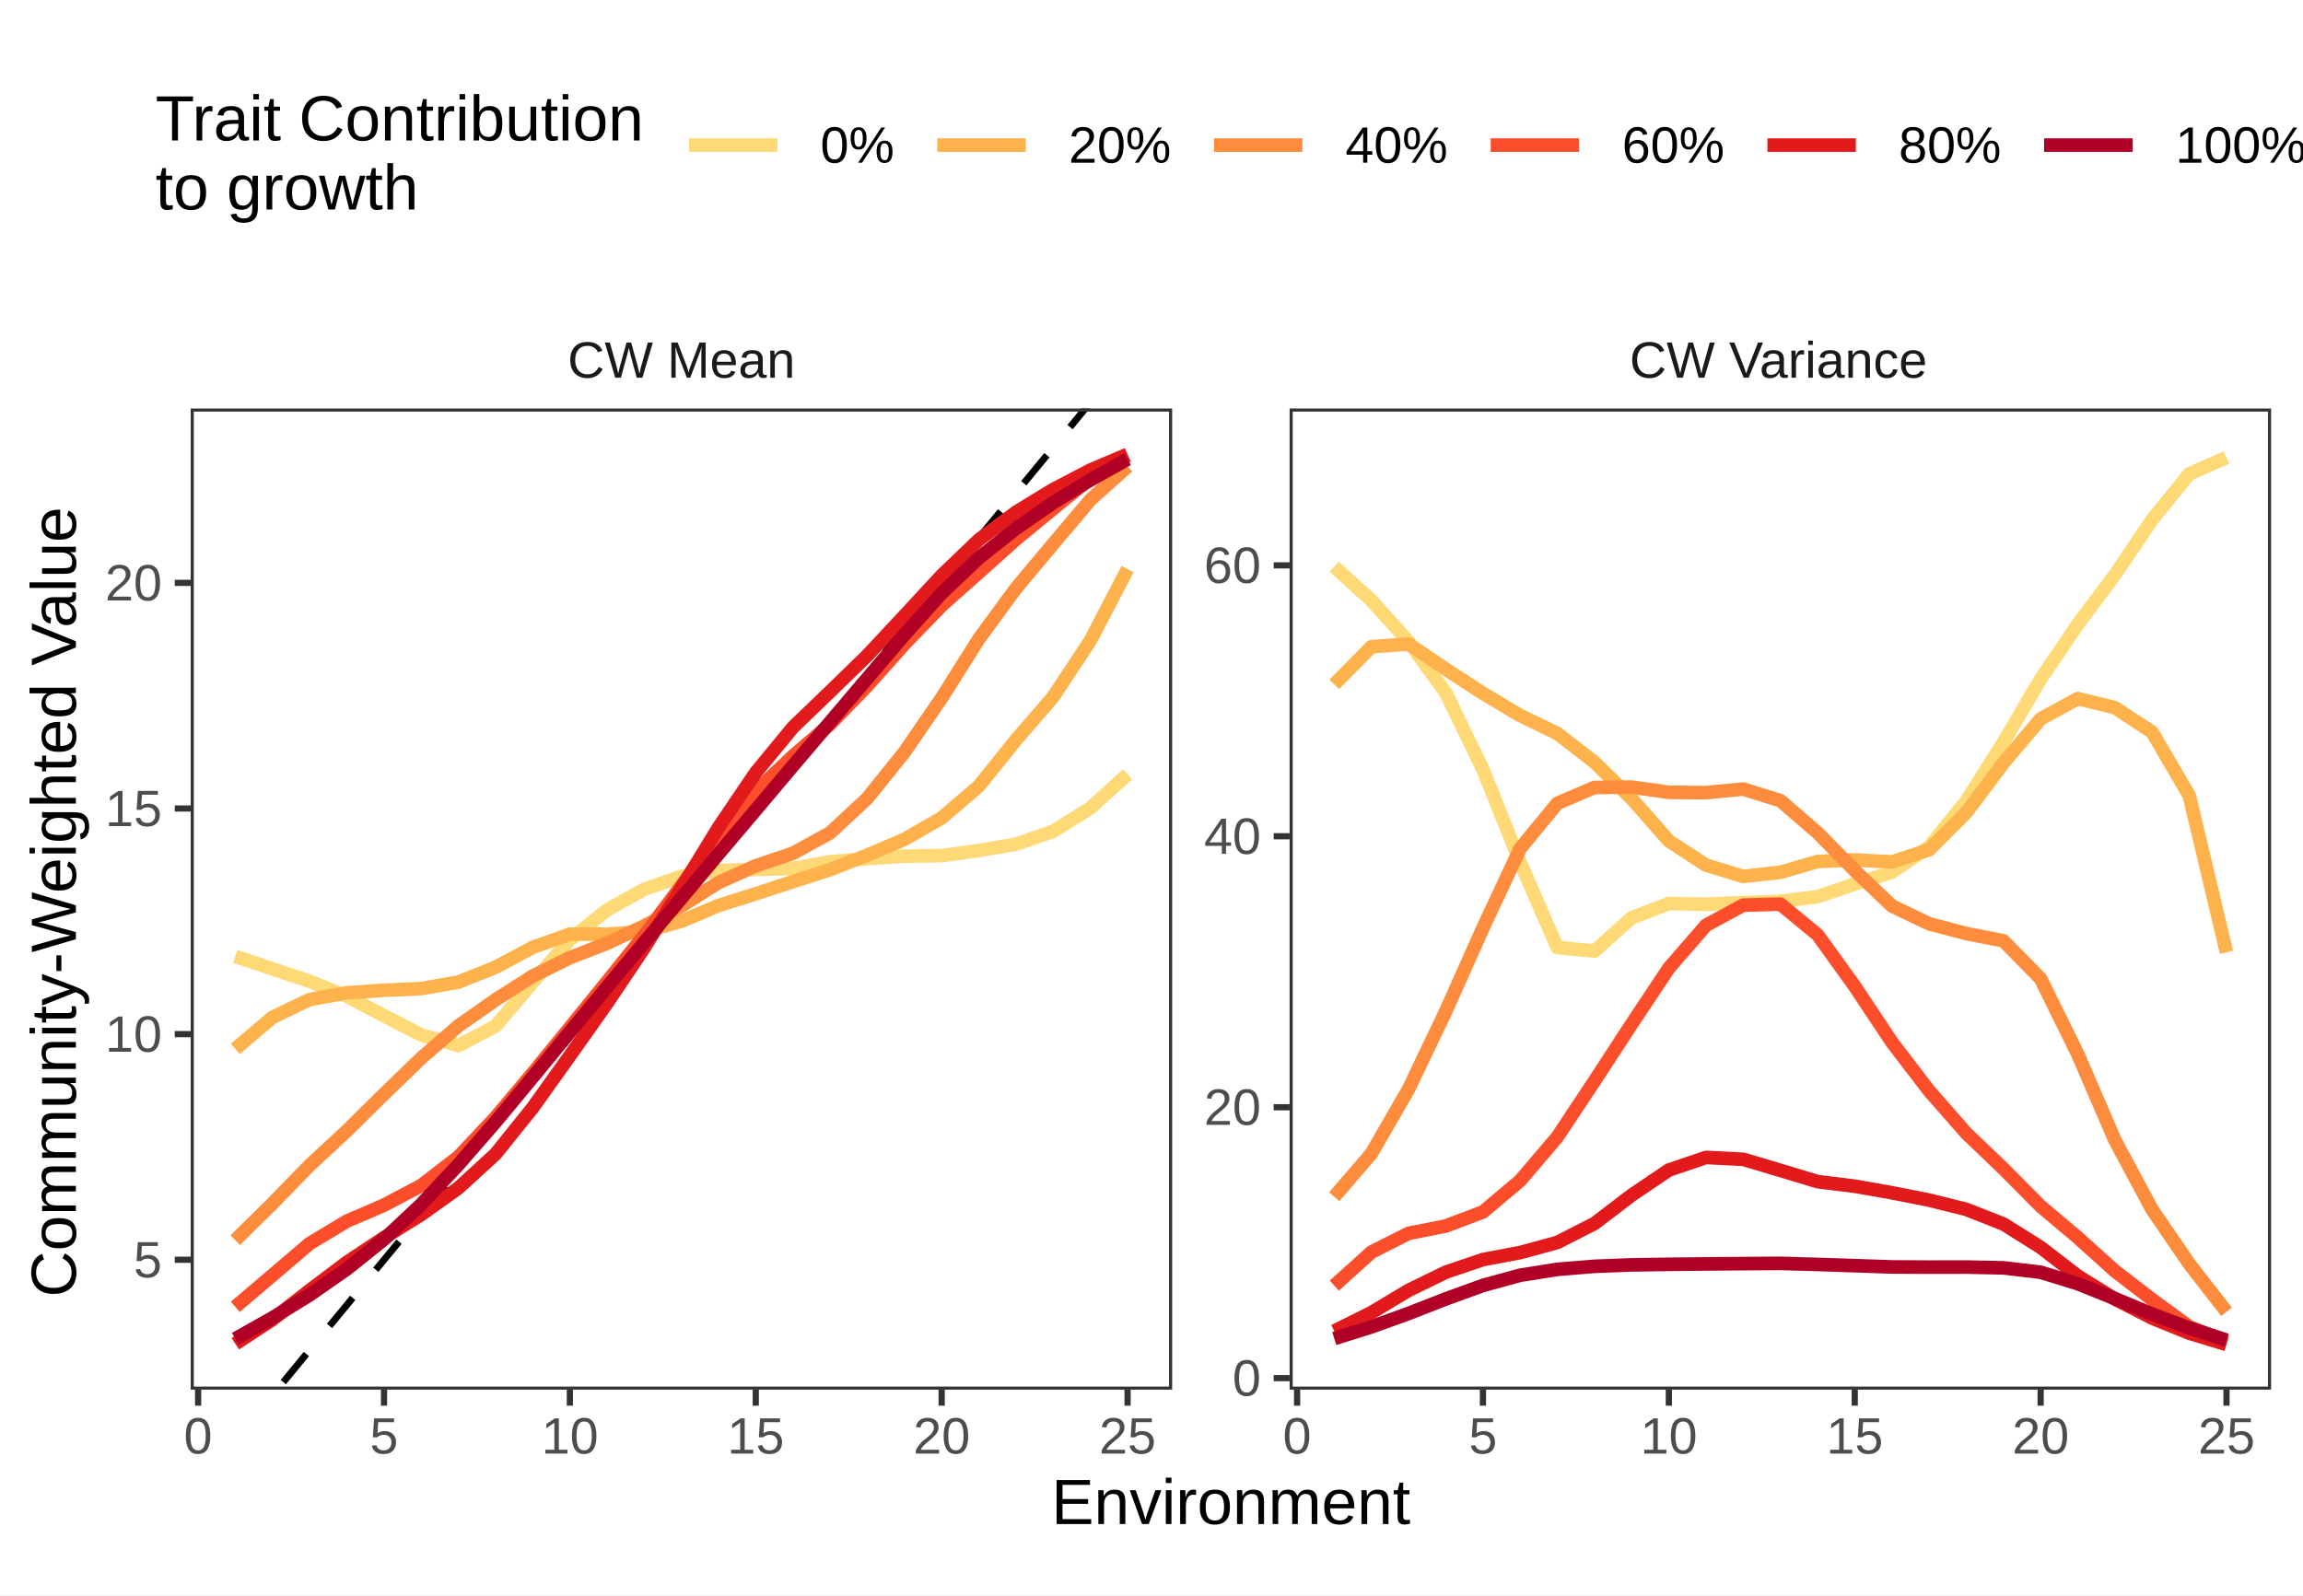
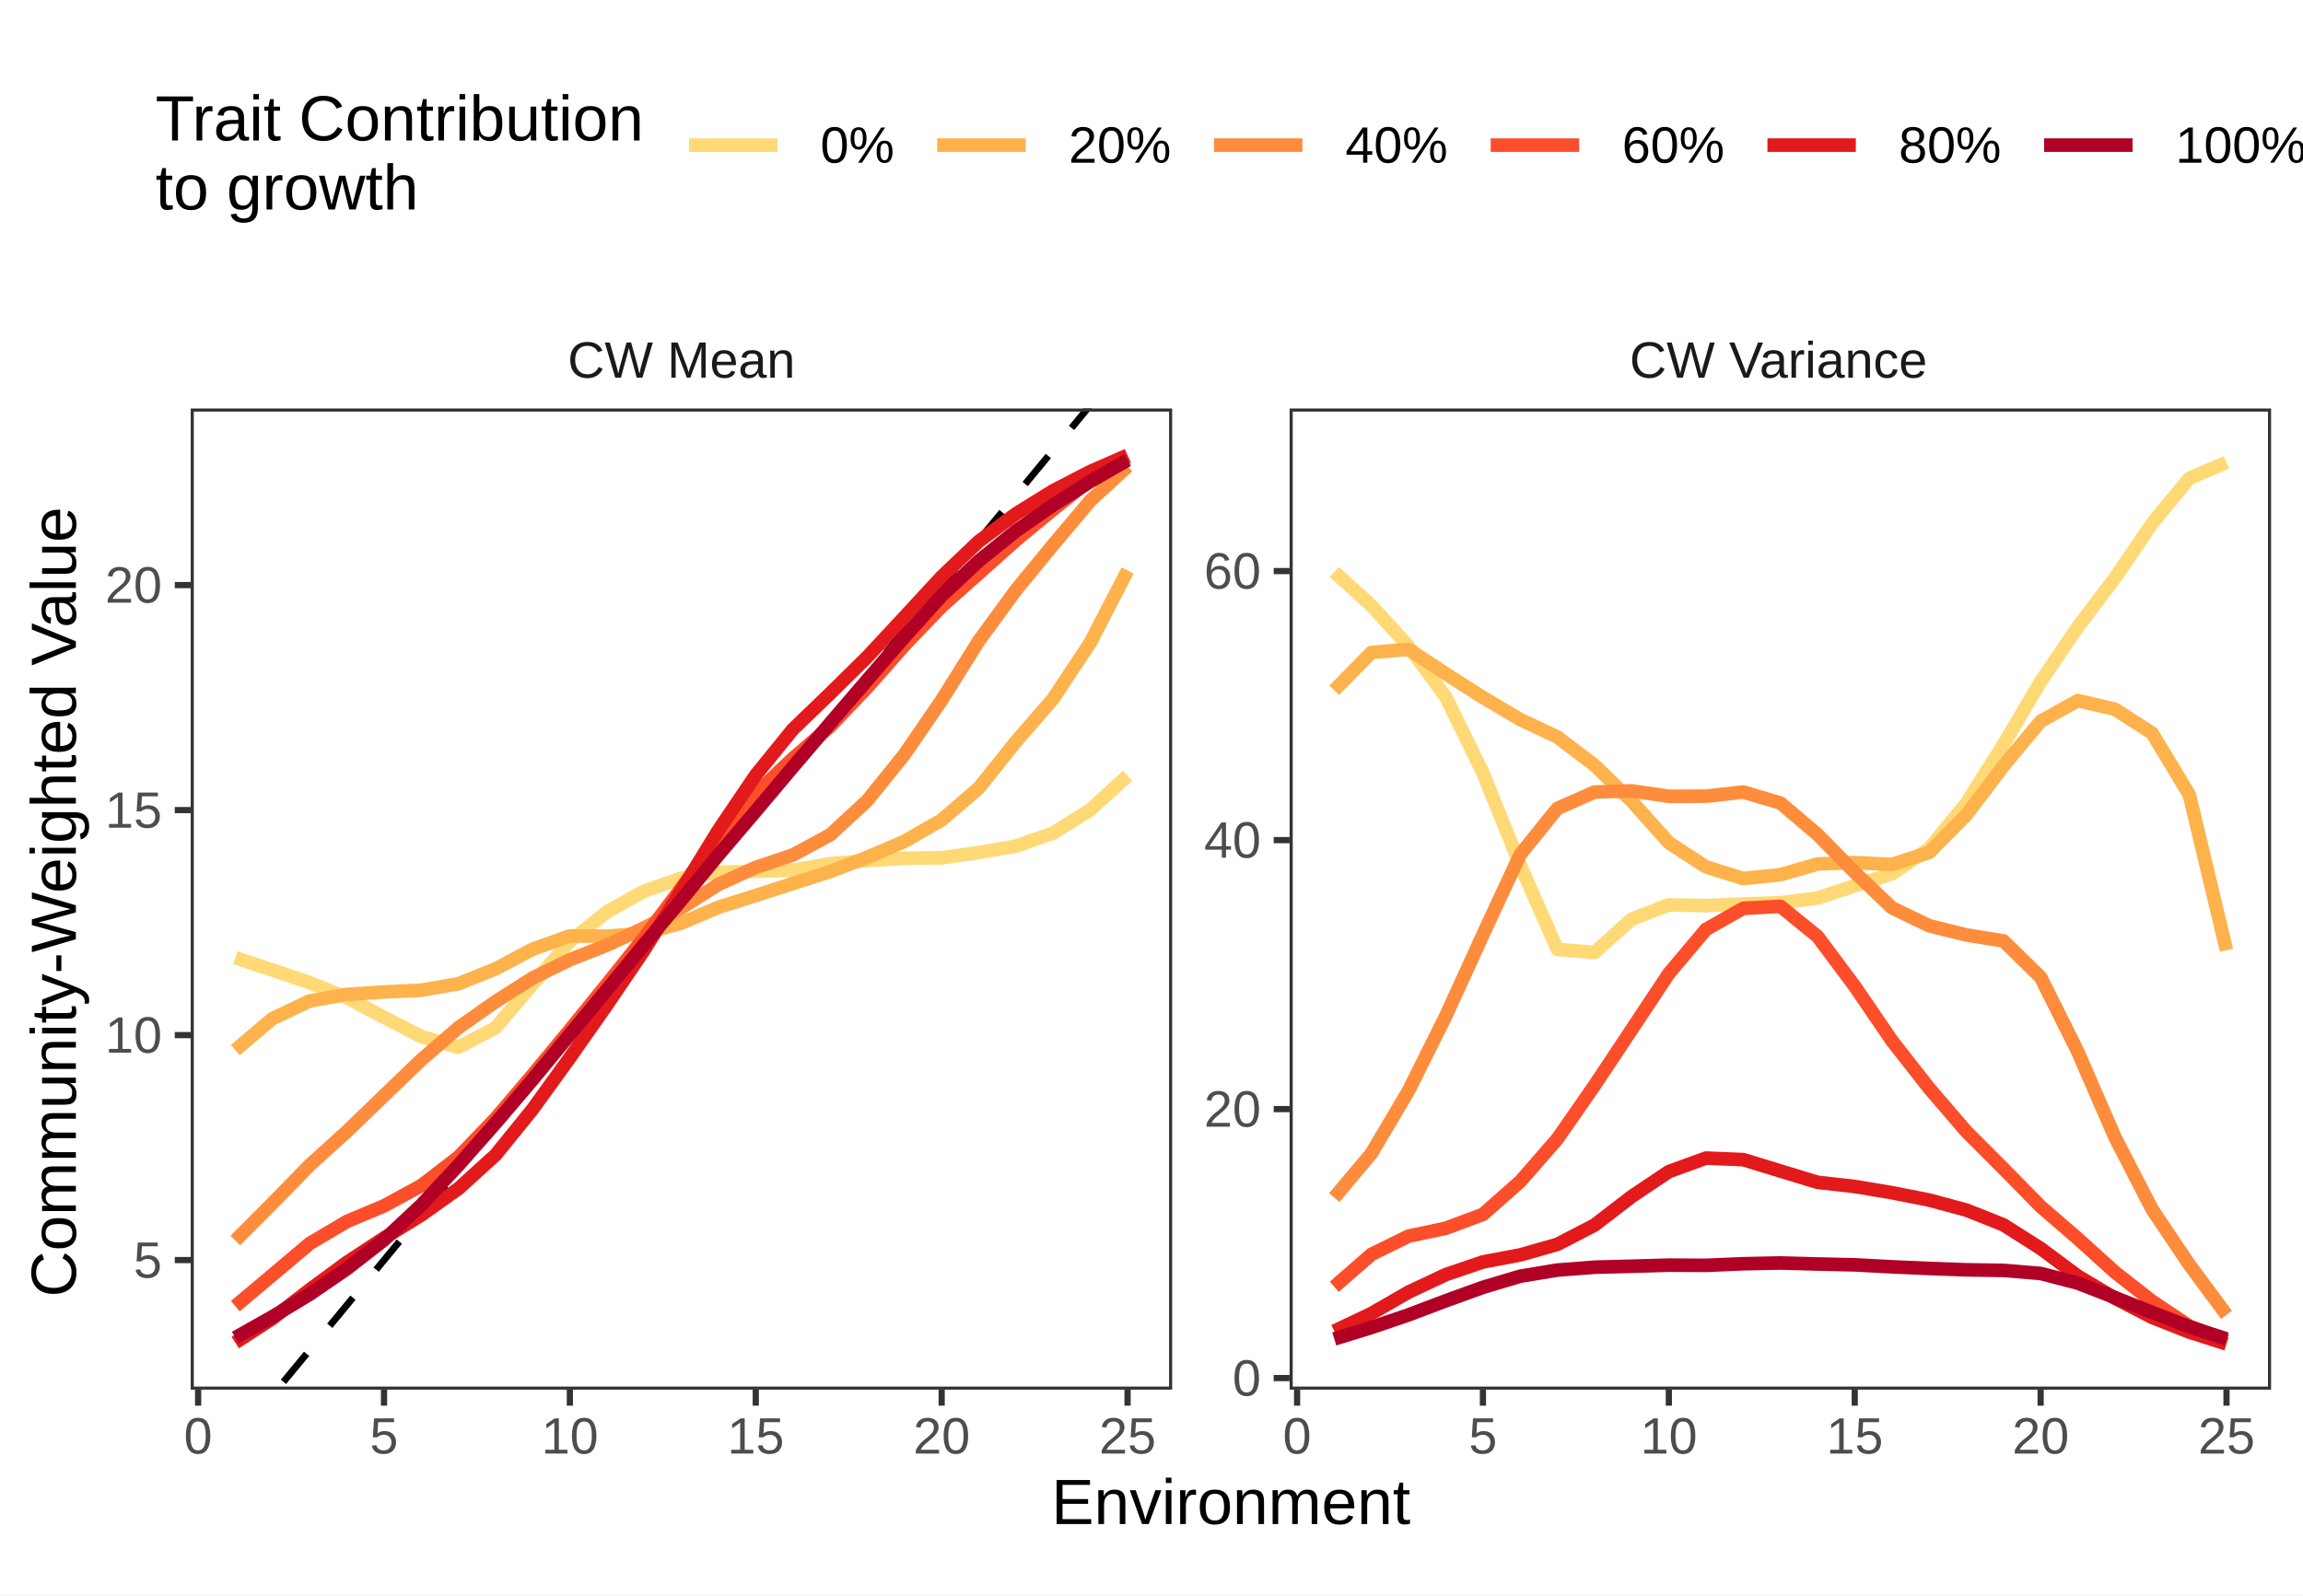
<svg xmlns="http://www.w3.org/2000/svg" viewBox="0 0 360.00 249.45">
  <defs>
    <style type="text/css">
    line, polyline, polygon, path, rect, circle {
      fill: none;
      stroke: #000000;
      stroke-linecap: round;
      stroke-linejoin: round;
      stroke-miterlimit: 10.00;
    }
  </style>
  </defs>
  <rect width="100%" height="100%" style="stroke: none; fill: #FFFFFF;" />
  <defs>
    <clipPath id="cpMC4wMHwzNjAuMDB8MjQ1LjM2fDQuMDk=">
      <rect x="0" y="4.09" width="360.00" height="241.28" />
    </clipPath>
  </defs>
  <rect x="0" y="4.09" width="360.00" height="241.28" style="stroke-width: 0.97; stroke: #FFFFFF; fill: #FFFFFF;" clip-path="url(#cpMC4wMHwzNjAuMDB8MjQ1LjM2fDQuMDk=)" />
  <defs>
    <clipPath id="cpMC4wMHwzNjAuMDB8MjQ5LjQ1fDAuMDA=">
      <rect x="0.00" y="0.00" width="360.00" height="249.45" />
    </clipPath>
  </defs>
  <defs>
    <clipPath id="cpMjkuODF8MTgzLjIzfDIxNy4zMHw2My44Nw==">
      <rect x="29.81" y="63.87" width="153.42" height="153.42" />
    </clipPath>
  </defs>
  <rect x="29.81" y="63.87" width="153.42" height="153.42" style="stroke-width: 0.97; stroke: none; fill: #FFFFFF;" clip-path="url(#cpMjkuODF8MTgzLjIzfDIxNy4zMHw2My44Nw==)" />
-   <line x1="29.81" y1="233.68" x2="183.23" y2="47.40" style="stroke-width: 1.07; stroke-dasharray: 5.69,5.69; stroke-linecap: butt;" clip-path="url(#cpMjkuODF8MTgzLjIzfDIxNy4zMHw2My44Nw==)" />
-   <polyline points="36.78,149.54 42.59,151.49 48.40,153.44 54.22,155.78 60.03,158.83 65.84,161.82 71.65,163.49 77.46,160.44 83.27,153.59 89.08,146.92 94.90,142.28 100.71,139.04 106.52,137.02 112.33,136.12 118.14,135.94 123.95,135.79 129.77,134.74 135.58,134.25 141.39,133.87 147.20,133.79 153.01,132.98 158.82,131.99 164.63,129.98 170.45,126.34 176.26,121.07 " style="stroke-width: 2.13; stroke: #FED976; stroke-linecap: butt;" clip-path="url(#cpMjkuODF8MTgzLjIzfDIxNy4zMHw2My44Nw==)" />
-   <polyline points="36.78,164.01 42.59,159.07 48.40,156.29 54.22,155.23 60.03,154.84 65.84,154.58 71.65,153.56 77.46,151.24 83.27,148.13 89.08,146.06 94.90,146.08 100.71,145.67 106.52,144.04 112.33,141.59 118.14,139.75 123.95,137.85 129.77,135.97 135.58,133.71 141.39,131.23 147.20,127.89 153.01,122.92 158.82,115.68 164.63,108.96 170.45,100.14 176.26,88.98 " style="stroke-width: 2.13; stroke: #FEB24C; stroke-linecap: butt;" clip-path="url(#cpMjkuODF8MTgzLjIzfDIxNy4zMHw2My44Nw==)" />
-   <polyline points="36.78,193.91 42.59,188.18 48.40,182.21 54.22,176.81 60.03,171.07 65.84,165.45 71.65,160.41 77.46,156.33 83.27,152.62 89.08,149.75 94.90,147.48 100.71,144.78 106.52,141.66 112.33,137.99 118.14,135.37 123.95,133.42 129.77,130.22 135.58,124.82 141.39,117.58 147.20,109.13 153.01,99.90 158.82,91.99 164.63,85.04 170.45,78.15 176.26,72.93 " style="stroke-width: 2.13; stroke: #FD8D3C; stroke-linecap: butt;" clip-path="url(#cpMjkuODF8MTgzLjIzfDIxNy4zMHw2My44Nw==)" />
-   <polyline points="36.78,204.34 42.59,199.40 48.40,194.44 54.22,190.94 60.03,188.44 65.84,185.37 71.65,180.89 77.46,174.72 83.27,167.80 89.08,160.68 94.90,153.49 100.71,146.26 106.52,138.50 112.33,130.47 118.14,123.72 123.95,118.22 129.77,113.22 135.58,107.21 141.39,100.69 147.20,94.68 153.01,89.52 158.82,84.32 164.63,79.54 170.45,74.79 176.26,71.25 " style="stroke-width: 2.13; stroke: #FC4E2A; stroke-linecap: butt;" clip-path="url(#cpMjkuODF8MTgzLjIzfDIxNy4zMHw2My44Nw==)" />
-   <polyline points="36.78,210.12 42.59,206.32 48.40,201.77 54.22,197.38 60.03,193.53 65.84,189.91 71.65,185.76 77.46,180.44 83.27,173.21 89.08,165.08 94.90,156.85 100.71,148.19 106.52,138.85 112.33,129.37 118.14,120.79 123.95,113.73 129.77,108.13 135.58,102.48 141.39,96.26 147.20,89.98 153.01,84.40 158.82,80.09 164.63,76.54 170.45,73.50 176.26,71.04 " style="stroke-width: 2.13; stroke: #E31A1C; stroke-linecap: butt;" clip-path="url(#cpMjkuODF8MTgzLjIzfDIxNy4zMHw2My44Nw==)" />
-   <polyline points="36.78,209.34 42.59,206.06 48.40,202.48 54.22,198.42 60.03,193.78 65.84,188.31 71.65,182.11 77.46,175.43 83.27,168.43 89.08,161.36 94.90,154.33 100.71,147.35 106.52,140.44 112.33,133.50 118.14,126.64 123.95,119.74 129.77,112.90 135.58,106.07 141.39,99.23 147.20,92.75 153.01,87.24 158.82,82.63 164.63,78.61 170.45,75.05 176.26,71.78 " style="stroke-width: 2.13; stroke: #B10026; stroke-linecap: butt;" clip-path="url(#cpMjkuODF8MTgzLjIzfDIxNy4zMHw2My44Nw==)" />
+   <line x1="29.81" y1="233.62" x2="183.23" y2="47.86" style="stroke-width: 1.07; stroke-dasharray: 5.69,5.69; stroke-linecap: butt;" clip-path="url(#cpMjkuODF8MTgzLjIzfDIxNy4zMHw2My44Nw==)" />
+   <polyline points="36.78,149.75 42.59,151.69 48.40,153.64 54.22,156.00 60.03,159.07 65.84,162.07 71.65,163.75 77.46,160.71 83.27,153.87 89.08,147.21 94.90,142.57 100.71,139.33 106.52,137.30 112.33,136.40 118.14,136.22 123.95,136.07 129.77,135.04 135.58,134.57 141.39,134.20 147.20,134.12 153.01,133.30 158.82,132.29 164.63,130.26 170.45,126.61 176.26,121.30 " style="stroke-width: 2.13; stroke: #FED976; stroke-linecap: butt;" clip-path="url(#cpMjkuODF8MTgzLjIzfDIxNy4zMHw2My44Nw==)" />
+   <polyline points="36.78,164.19 42.59,159.27 48.40,156.51 54.22,155.48 60.03,155.10 65.84,154.83 71.65,153.82 77.46,151.49 83.27,148.41 89.08,146.34 94.90,146.38 100.71,145.95 106.52,144.34 112.33,141.85 118.14,140.02 123.95,138.14 129.77,136.27 135.58,134.04 141.39,131.55 147.20,128.21 153.01,123.21 158.82,115.94 164.63,109.24 170.45,100.45 176.26,89.20 " style="stroke-width: 2.13; stroke: #FEB24C; stroke-linecap: butt;" clip-path="url(#cpMjkuODF8MTgzLjIzfDIxNy4zMHw2My44Nw==)" />
+   <polyline points="36.78,193.97 42.59,188.14 48.40,182.19 54.22,176.92 60.03,171.31 65.84,165.72 71.65,160.69 77.46,156.61 83.27,152.91 89.08,150.06 94.90,147.77 100.71,145.08 106.52,141.95 112.33,138.27 118.14,135.62 123.95,133.68 129.77,130.53 135.58,125.16 141.39,117.95 147.20,109.47 153.01,100.20 158.82,92.25 164.63,85.17 170.45,78.27 176.26,72.91 " style="stroke-width: 2.13; stroke: #FD8D3C; stroke-linecap: butt;" clip-path="url(#cpMjkuODF8MTgzLjIzfDIxNy4zMHw2My44Nw==)" />
+   <polyline points="36.78,204.23 42.59,199.35 48.40,194.44 54.22,190.99 60.03,188.55 65.84,185.39 71.65,180.93 77.46,174.88 83.27,168.05 89.08,161.03 94.90,153.85 100.71,146.59 106.52,138.85 112.33,130.79 118.14,124.08 123.95,118.58 129.77,113.57 135.58,107.47 141.39,100.87 147.20,94.81 153.01,89.64 158.82,84.45 164.63,79.65 170.45,75.03 176.26,71.44 " style="stroke-width: 2.13; stroke: #FC4E2A; stroke-linecap: butt;" clip-path="url(#cpMjkuODF8MTgzLjIzfDIxNy4zMHw2My44Nw==)" />
+   <polyline points="36.78,209.93 42.59,206.16 48.40,201.67 54.22,197.39 60.03,193.58 65.84,189.99 71.65,185.86 77.46,180.59 83.27,173.42 89.08,165.38 94.90,157.09 100.71,148.52 106.52,139.21 112.33,129.77 118.14,121.18 123.95,114.03 129.77,108.42 135.58,102.70 141.39,96.46 147.20,90.17 153.01,84.64 158.82,80.33 164.63,76.73 170.45,73.72 176.26,71.18 " style="stroke-width: 2.13; stroke: #E31A1C; stroke-linecap: butt;" clip-path="url(#cpMjkuODF8MTgzLjIzfDIxNy4zMHw2My44Nw==)" />
+   <polyline points="36.78,209.16 42.59,205.88 48.40,202.38 54.22,198.39 60.03,193.87 65.84,188.42 71.65,182.20 77.46,175.62 83.27,168.79 89.08,161.75 94.90,154.73 100.71,147.65 106.52,140.71 112.33,133.64 118.14,126.82 123.95,119.92 129.77,113.08 135.58,106.31 141.39,99.58 147.20,93.15 153.01,87.70 158.82,83.01 164.63,78.96 170.45,75.27 176.26,71.93 " style="stroke-width: 2.13; stroke: #B10026; stroke-linecap: butt;" clip-path="url(#cpMjkuODF8MTgzLjIzfDIxNy4zMHw2My44Nw==)" />
  <rect x="29.81" y="63.87" width="153.42" height="153.42" style="stroke-width: 0.97; stroke: #333333;" clip-path="url(#cpMjkuODF8MTgzLjIzfDIxNy4zMHw2My44Nw==)" />
  <defs>
    <clipPath id="cpMC4wMHwzNjAuMDB8MjQ5LjQ1fDAuMDA=">
      <rect x="0.00" y="0.00" width="360.00" height="249.45" />
    </clipPath>
  </defs>
  <defs>
    <clipPath id="cpMjAxLjU5fDM1NS4wMnwyMTcuMzB8NjMuODc=">
      <rect x="201.59" y="63.87" width="153.42" height="153.42" />
    </clipPath>
  </defs>
  <rect x="201.59" y="63.87" width="153.42" height="153.42" style="stroke-width: 0.97; stroke: none; fill: #FFFFFF;" clip-path="url(#cpMjAxLjU5fDM1NS4wMnwyMTcuMzB8NjMuODc=)" />
-   <polyline points="208.57,88.61 214.38,93.89 220.19,100.35 226.00,108.32 231.81,120.32 237.63,134.85 243.44,148.16 249.25,148.71 255.06,143.50 260.87,141.28 266.68,141.39 272.49,141.14 278.31,140.93 284.12,140.20 289.93,138.23 295.74,136.37 301.55,132.40 307.36,125.27 313.18,116.05 318.99,106.18 324.80,97.61 330.61,89.86 336.42,81.25 342.23,74.08 348.04,71.54 " style="stroke-width: 2.13; stroke: #FED976; stroke-linecap: butt;" clip-path="url(#cpMjAxLjU5fDM1NS4wMnwyMTcuMzB8NjMuODc=)" />
-   <polyline points="208.57,107.01 214.38,101.12 220.19,100.71 226.00,104.63 231.81,108.41 237.63,111.88 243.44,114.69 249.25,119.18 255.06,124.89 260.87,131.49 266.68,135.27 272.49,137.04 278.31,136.39 284.12,134.71 289.93,134.46 295.74,134.77 301.55,132.87 307.36,127.05 313.18,119.30 318.99,112.40 324.80,109.23 330.61,110.66 336.42,114.48 342.23,124.43 348.04,148.89 " style="stroke-width: 2.13; stroke: #FEB24C; stroke-linecap: butt;" clip-path="url(#cpMjAxLjU5fDM1NS4wMnwyMTcuMzB8NjMuODc=)" />
-   <polyline points="208.57,187.12 214.38,180.36 220.19,170.28 226.00,158.12 231.81,145.11 237.63,132.67 243.44,125.61 249.25,123.13 255.06,123.07 260.87,123.89 266.68,123.94 272.49,123.38 278.31,125.19 284.12,130.21 289.93,136.12 295.74,141.66 301.55,144.44 307.36,145.97 313.18,147.11 318.99,153.04 324.80,164.84 330.61,178.31 336.42,189.14 342.23,197.63 348.04,205.11 " style="stroke-width: 2.13; stroke: #FD8D3C; stroke-linecap: butt;" clip-path="url(#cpMjAxLjU5fDM1NS4wMnwyMTcuMzB8NjMuODc=)" />
-   <polyline points="208.57,201.02 214.38,195.78 220.19,192.85 226.00,191.70 231.81,189.50 237.63,184.60 243.44,177.78 249.25,169.02 255.06,160.11 260.87,151.38 266.68,144.68 272.49,141.53 278.31,141.37 284.12,146.16 289.93,154.22 295.74,162.96 301.55,170.55 307.36,177.18 313.18,182.75 318.99,188.61 324.80,193.51 330.61,198.74 336.42,203.21 342.23,207.46 348.04,209.79 " style="stroke-width: 2.13; stroke: #FC4E2A; stroke-linecap: butt;" clip-path="url(#cpMjAxLjU5fDM1NS4wMnwyMTcuMzB8NjMuODc=)" />
-   <polyline points="208.57,208.13 214.38,205.24 220.19,201.76 226.00,198.92 231.81,196.95 237.63,195.85 243.44,194.27 249.25,191.31 255.06,186.87 260.87,182.95 266.68,180.98 272.49,181.27 278.31,183.00 284.12,184.76 289.93,185.48 295.74,186.50 301.55,187.65 307.36,189.10 313.18,191.39 318.99,195.04 324.80,199.52 330.61,203.12 336.42,206.10 342.23,208.46 348.04,210.22 " style="stroke-width: 2.13; stroke: #E31A1C; stroke-linecap: butt;" clip-path="url(#cpMjAxLjU5fDM1NS4wMnwyMTcuMzB8NjMuODc=)" />
-   <polyline points="208.57,209.29 214.38,207.47 220.19,205.37 226.00,203.10 231.81,200.99 237.63,199.40 243.44,198.48 249.25,198.00 255.06,197.78 260.87,197.69 266.68,197.63 272.49,197.58 278.31,197.54 284.12,197.71 289.93,197.90 295.74,198.10 301.55,198.13 307.36,198.12 313.18,198.24 318.99,198.93 324.80,200.72 330.61,203.06 336.42,205.47 342.23,207.66 348.04,209.54 " style="stroke-width: 2.13; stroke: #B10026; stroke-linecap: butt;" clip-path="url(#cpMjAxLjU5fDM1NS4wMnwyMTcuMzB8NjMuODc=)" />
+   <polyline points="208.57,89.43 214.38,94.69 220.19,101.08 226.00,108.98 231.81,120.86 237.63,135.27 243.44,148.45 249.25,148.93 255.06,143.72 260.87,141.49 266.68,141.60 272.49,141.35 278.31,141.14 284.12,140.42 289.93,138.48 295.74,136.63 301.55,132.70 307.36,125.61 313.18,116.42 318.99,106.57 324.80,98.03 330.61,90.36 336.42,81.84 342.23,74.78 348.04,72.30 " style="stroke-width: 2.13; stroke: #FED976; stroke-linecap: butt;" clip-path="url(#cpMjAxLjU5fDM1NS4wMnwyMTcuMzB8NjMuODc=)" />
+   <polyline points="208.57,107.93 214.38,102.01 220.19,101.53 226.00,105.35 231.81,109.06 237.63,112.50 243.44,115.24 249.25,119.66 255.06,125.27 260.87,131.77 266.68,135.55 272.49,137.36 278.31,136.77 284.12,135.09 289.93,134.88 295.74,135.16 301.55,133.29 307.36,127.44 313.18,119.75 318.99,112.78 324.80,109.55 330.61,110.90 336.42,114.64 342.23,124.29 348.04,148.58 " style="stroke-width: 2.13; stroke: #FEB24C; stroke-linecap: butt;" clip-path="url(#cpMjAxLjU5fDM1NS4wMnwyMTcuMzB8NjMuODc=)" />
+   <polyline points="208.57,187.26 214.38,180.34 220.19,170.53 226.00,158.87 231.81,146.14 237.63,133.62 243.44,126.41 249.25,123.85 255.06,123.66 260.87,124.51 266.68,124.49 272.49,123.84 278.31,125.56 284.12,130.49 289.93,136.40 295.74,141.94 301.55,144.75 307.36,146.19 313.18,147.12 318.99,152.81 324.80,164.46 330.61,177.83 336.42,189.10 342.23,197.74 348.04,205.59 " style="stroke-width: 2.13; stroke: #FD8D3C; stroke-linecap: butt;" clip-path="url(#cpMjAxLjU5fDM1NS4wMnwyMTcuMzB8NjMuODc=)" />
+   <polyline points="208.57,201.20 214.38,196.13 220.19,193.28 226.00,192.05 231.81,189.88 237.63,184.74 243.44,178.08 249.25,169.72 255.06,160.98 260.87,152.22 266.68,145.32 272.49,142.03 278.31,141.71 284.12,146.43 289.93,154.22 295.74,162.73 301.55,170.15 307.36,176.91 313.18,182.74 318.99,188.65 324.80,193.67 330.61,198.93 336.42,203.47 342.23,207.35 348.04,209.70 " style="stroke-width: 2.13; stroke: #FC4E2A; stroke-linecap: butt;" clip-path="url(#cpMjAxLjU5fDM1NS4wMnwyMTcuMzB8NjMuODc=)" />
+   <polyline points="208.57,208.14 214.38,205.38 220.19,202.03 226.00,199.30 231.81,197.32 237.63,196.22 243.44,194.57 249.25,191.56 255.06,187.09 260.87,183.19 266.68,181.08 272.49,181.32 278.31,183.10 284.12,184.87 289.93,185.52 295.74,186.49 301.55,187.64 307.36,189.20 313.18,191.52 318.99,195.21 324.80,199.53 330.61,202.99 336.42,205.99 342.23,208.29 348.04,210.14 " style="stroke-width: 2.13; stroke: #E31A1C; stroke-linecap: butt;" clip-path="url(#cpMjAxLjU5fDM1NS4wMnwyMTcuMzB8NjMuODc=)" />
+   <polyline points="208.57,209.36 214.38,207.57 220.19,205.59 226.00,203.39 231.81,201.29 237.63,199.55 243.44,198.59 249.25,198.14 255.06,197.99 260.87,197.82 266.68,197.85 272.49,197.60 278.31,197.48 284.12,197.64 289.93,197.77 295.74,198.08 301.55,198.34 307.36,198.55 313.18,198.64 318.99,199.12 324.80,200.63 330.61,202.89 336.42,205.21 342.23,207.45 348.04,209.36 " style="stroke-width: 2.13; stroke: #B10026; stroke-linecap: butt;" clip-path="url(#cpMjAxLjU5fDM1NS4wMnwyMTcuMzB8NjMuODc=)" />
  <rect x="201.59" y="63.87" width="153.42" height="153.42" style="stroke-width: 0.97; stroke: #333333;" clip-path="url(#cpMjAxLjU5fDM1NS4wMnwyMTcuMzB8NjMuODc=)" />
  <defs>
    <clipPath id="cpMC4wMHwzNjAuMDB8MjQ5LjQ1fDAuMDA=">
      <rect x="0.00" y="0.00" width="360.00" height="249.45" />
    </clipPath>
  </defs>
  <defs>
    <clipPath id="cpMjkuODF8MTgzLjIzfDYzLjg3fDQ4Ljc1">
      <rect x="29.81" y="48.75" width="153.42" height="15.13" />
    </clipPath>
  </defs>
  <g clip-path="url(#cpMjkuODF8MTgzLjIzfDYzLjg3fDQ4Ljc1)">
    <text x="88.74" y="59.06" style="font-size: 8.00px; fill: #1A1A1A; font-family: Liberation Sans;" textLength="35.56px" lengthAdjust="spacingAndGlyphs">CW Mean</text>
  </g>
  <defs>
    <clipPath id="cpMC4wMHwzNjAuMDB8MjQ5LjQ1fDAuMDA=">
      <rect x="0.00" y="0.00" width="360.00" height="249.45" />
    </clipPath>
  </defs>
  <defs>
    <clipPath id="cpMjAxLjU5fDM1NS4wMnw2My44N3w0OC43NQ==">
      <rect x="201.59" y="48.75" width="153.42" height="15.13" />
    </clipPath>
  </defs>
  <g clip-path="url(#cpMjAxLjU5fDM1NS4wMnw2My44N3w0OC43NQ==)">
    <text x="254.74" y="59.06" style="font-size: 8.00px; fill: #1A1A1A; font-family: Liberation Sans;" textLength="47.12px" lengthAdjust="spacingAndGlyphs">CW Variance</text>
  </g>
  <defs>
    <clipPath id="cpMC4wMHwzNjAuMDB8MjQ5LjQ1fDAuMDA=">
      <rect x="0.00" y="0.00" width="360.00" height="249.45" />
    </clipPath>
  </defs>
  <polyline points="30.97,219.79 30.97,217.30 " style="stroke-width: 0.97; stroke: #333333; stroke-linecap: butt;" clip-path="url(#cpMC4wMHwzNjAuMDB8MjQ5LjQ1fDAuMDA=)" />
  <polyline points="60.03,219.79 60.03,217.30 " style="stroke-width: 0.97; stroke: #333333; stroke-linecap: butt;" clip-path="url(#cpMC4wMHwzNjAuMDB8MjQ5LjQ1fDAuMDA=)" />
  <polyline points="89.08,219.79 89.08,217.30 " style="stroke-width: 0.97; stroke: #333333; stroke-linecap: butt;" clip-path="url(#cpMC4wMHwzNjAuMDB8MjQ5LjQ1fDAuMDA=)" />
  <polyline points="118.14,219.79 118.14,217.30 " style="stroke-width: 0.97; stroke: #333333; stroke-linecap: butt;" clip-path="url(#cpMC4wMHwzNjAuMDB8MjQ5LjQ1fDAuMDA=)" />
  <polyline points="147.20,219.79 147.20,217.30 " style="stroke-width: 0.97; stroke: #333333; stroke-linecap: butt;" clip-path="url(#cpMC4wMHwzNjAuMDB8MjQ5LjQ1fDAuMDA=)" />
  <polyline points="176.26,219.79 176.26,217.30 " style="stroke-width: 0.97; stroke: #333333; stroke-linecap: butt;" clip-path="url(#cpMC4wMHwzNjAuMDB8MjQ5LjQ1fDAuMDA=)" />
  <g clip-path="url(#cpMC4wMHwzNjAuMDB8MjQ5LjQ1fDAuMDA=)">
    <text x="28.74" y="227.28" style="font-size: 8.00px; fill: #4D4D4D; font-family: Liberation Sans;" textLength="4.45px" lengthAdjust="spacingAndGlyphs">0</text>
  </g>
  <g clip-path="url(#cpMC4wMHwzNjAuMDB8MjQ5LjQ1fDAuMDA=)">
    <text x="57.80" y="227.28" style="font-size: 8.00px; fill: #4D4D4D; font-family: Liberation Sans;" textLength="4.45px" lengthAdjust="spacingAndGlyphs">5</text>
  </g>
  <g clip-path="url(#cpMC4wMHwzNjAuMDB8MjQ5LjQ1fDAuMDA=)">
    <text x="84.64" y="227.28" style="font-size: 8.00px; fill: #4D4D4D; font-family: Liberation Sans;" textLength="8.90px" lengthAdjust="spacingAndGlyphs">10</text>
  </g>
  <g clip-path="url(#cpMC4wMHwzNjAuMDB8MjQ5LjQ1fDAuMDA=)">
    <text x="113.69" y="227.28" style="font-size: 8.00px; fill: #4D4D4D; font-family: Liberation Sans;" textLength="8.90px" lengthAdjust="spacingAndGlyphs">15</text>
  </g>
  <g clip-path="url(#cpMC4wMHwzNjAuMDB8MjQ5LjQ1fDAuMDA=)">
    <text x="142.75" y="227.28" style="font-size: 8.00px; fill: #4D4D4D; font-family: Liberation Sans;" textLength="8.90px" lengthAdjust="spacingAndGlyphs">20</text>
  </g>
  <g clip-path="url(#cpMC4wMHwzNjAuMDB8MjQ5LjQ1fDAuMDA=)">
    <text x="171.81" y="227.28" style="font-size: 8.00px; fill: #4D4D4D; font-family: Liberation Sans;" textLength="8.90px" lengthAdjust="spacingAndGlyphs">25</text>
  </g>
  <polyline points="202.76,219.79 202.76,217.30 " style="stroke-width: 0.97; stroke: #333333; stroke-linecap: butt;" clip-path="url(#cpMC4wMHwzNjAuMDB8MjQ5LjQ1fDAuMDA=)" />
  <polyline points="231.81,219.79 231.81,217.30 " style="stroke-width: 0.97; stroke: #333333; stroke-linecap: butt;" clip-path="url(#cpMC4wMHwzNjAuMDB8MjQ5LjQ1fDAuMDA=)" />
  <polyline points="260.87,219.79 260.87,217.30 " style="stroke-width: 0.97; stroke: #333333; stroke-linecap: butt;" clip-path="url(#cpMC4wMHwzNjAuMDB8MjQ5LjQ1fDAuMDA=)" />
  <polyline points="289.93,219.79 289.93,217.30 " style="stroke-width: 0.97; stroke: #333333; stroke-linecap: butt;" clip-path="url(#cpMC4wMHwzNjAuMDB8MjQ5LjQ1fDAuMDA=)" />
  <polyline points="318.99,219.79 318.99,217.30 " style="stroke-width: 0.97; stroke: #333333; stroke-linecap: butt;" clip-path="url(#cpMC4wMHwzNjAuMDB8MjQ5LjQ1fDAuMDA=)" />
  <polyline points="348.04,219.79 348.04,217.30 " style="stroke-width: 0.97; stroke: #333333; stroke-linecap: butt;" clip-path="url(#cpMC4wMHwzNjAuMDB8MjQ5LjQ1fDAuMDA=)" />
  <g clip-path="url(#cpMC4wMHwzNjAuMDB8MjQ5LjQ1fDAuMDA=)">
    <text x="200.53" y="227.28" style="font-size: 8.00px; fill: #4D4D4D; font-family: Liberation Sans;" textLength="4.45px" lengthAdjust="spacingAndGlyphs">0</text>
  </g>
  <g clip-path="url(#cpMC4wMHwzNjAuMDB8MjQ5LjQ1fDAuMDA=)">
    <text x="229.59" y="227.28" style="font-size: 8.00px; fill: #4D4D4D; font-family: Liberation Sans;" textLength="4.45px" lengthAdjust="spacingAndGlyphs">5</text>
  </g>
  <g clip-path="url(#cpMC4wMHwzNjAuMDB8MjQ5LjQ1fDAuMDA=)">
    <text x="256.42" y="227.28" style="font-size: 8.00px; fill: #4D4D4D; font-family: Liberation Sans;" textLength="8.90px" lengthAdjust="spacingAndGlyphs">10</text>
  </g>
  <g clip-path="url(#cpMC4wMHwzNjAuMDB8MjQ5LjQ1fDAuMDA=)">
    <text x="285.48" y="227.28" style="font-size: 8.00px; fill: #4D4D4D; font-family: Liberation Sans;" textLength="8.90px" lengthAdjust="spacingAndGlyphs">15</text>
  </g>
  <g clip-path="url(#cpMC4wMHwzNjAuMDB8MjQ5LjQ1fDAuMDA=)">
    <text x="314.54" y="227.28" style="font-size: 8.00px; fill: #4D4D4D; font-family: Liberation Sans;" textLength="8.90px" lengthAdjust="spacingAndGlyphs">20</text>
  </g>
  <g clip-path="url(#cpMC4wMHwzNjAuMDB8MjQ5LjQ1fDAuMDA=)">
    <text x="343.60" y="227.28" style="font-size: 8.00px; fill: #4D4D4D; font-family: Liberation Sans;" textLength="8.90px" lengthAdjust="spacingAndGlyphs">25</text>
  </g>
  <g clip-path="url(#cpMC4wMHwzNjAuMDB8MjQ5LjQ1fDAuMDA=)">
-     <text x="192.66" y="218.24" style="font-size: 8.00px; fill: #4D4D4D; font-family: Liberation Sans;" textLength="4.45px" lengthAdjust="spacingAndGlyphs">0</text>
-   </g>
-   <g clip-path="url(#cpMC4wMHwzNjAuMDB8MjQ5LjQ1fDAuMDA=)">
-     <text x="188.21" y="175.88" style="font-size: 8.00px; fill: #4D4D4D; font-family: Liberation Sans;" textLength="8.90px" lengthAdjust="spacingAndGlyphs">20</text>
-   </g>
-   <g clip-path="url(#cpMC4wMHwzNjAuMDB8MjQ5LjQ1fDAuMDA=)">
-     <text x="188.21" y="133.51" style="font-size: 8.00px; fill: #4D4D4D; font-family: Liberation Sans;" textLength="8.90px" lengthAdjust="spacingAndGlyphs">40</text>
-   </g>
-   <g clip-path="url(#cpMC4wMHwzNjAuMDB8MjQ5LjQ1fDAuMDA=)">
-     <text x="188.21" y="91.15" style="font-size: 8.00px; fill: #4D4D4D; font-family: Liberation Sans;" textLength="8.90px" lengthAdjust="spacingAndGlyphs">60</text>
-   </g>
-   <polyline points="199.10,215.49 201.59,215.49 " style="stroke-width: 0.97; stroke: #333333; stroke-linecap: butt;" clip-path="url(#cpMC4wMHwzNjAuMDB8MjQ5LjQ1fDAuMDA=)" />
-   <polyline points="199.10,173.13 201.59,173.13 " style="stroke-width: 0.97; stroke: #333333; stroke-linecap: butt;" clip-path="url(#cpMC4wMHwzNjAuMDB8MjQ5LjQ1fDAuMDA=)" />
-   <polyline points="199.10,130.76 201.59,130.76 " style="stroke-width: 0.97; stroke: #333333; stroke-linecap: butt;" clip-path="url(#cpMC4wMHwzNjAuMDB8MjQ5LjQ1fDAuMDA=)" />
-   <polyline points="199.10,88.40 201.59,88.40 " style="stroke-width: 0.97; stroke: #333333; stroke-linecap: butt;" clip-path="url(#cpMC4wMHwzNjAuMDB8MjQ5LjQ1fDAuMDA=)" />
-   <g clip-path="url(#cpMC4wMHwzNjAuMDB8MjQ5LjQ1fDAuMDA=)">
-     <text x="20.87" y="199.73" style="font-size: 8.00px; fill: #4D4D4D; font-family: Liberation Sans;" textLength="4.45px" lengthAdjust="spacingAndGlyphs">5</text>
-   </g>
-   <g clip-path="url(#cpMC4wMHwzNjAuMDB8MjQ5LjQ1fDAuMDA=)">
-     <text x="16.43" y="164.45" style="font-size: 8.00px; fill: #4D4D4D; font-family: Liberation Sans;" textLength="8.90px" lengthAdjust="spacingAndGlyphs">10</text>
-   </g>
-   <g clip-path="url(#cpMC4wMHwzNjAuMDB8MjQ5LjQ1fDAuMDA=)">
-     <text x="16.43" y="129.17" style="font-size: 8.00px; fill: #4D4D4D; font-family: Liberation Sans;" textLength="8.90px" lengthAdjust="spacingAndGlyphs">15</text>
-   </g>
-   <g clip-path="url(#cpMC4wMHwzNjAuMDB8MjQ5LjQ1fDAuMDA=)">
-     <text x="16.43" y="93.89" style="font-size: 8.00px; fill: #4D4D4D; font-family: Liberation Sans;" textLength="8.90px" lengthAdjust="spacingAndGlyphs">20</text>
-   </g>
-   <polyline points="27.32,196.98 29.81,196.98 " style="stroke-width: 0.97; stroke: #333333; stroke-linecap: butt;" clip-path="url(#cpMC4wMHwzNjAuMDB8MjQ5LjQ1fDAuMDA=)" />
-   <polyline points="27.32,161.70 29.81,161.70 " style="stroke-width: 0.97; stroke: #333333; stroke-linecap: butt;" clip-path="url(#cpMC4wMHwzNjAuMDB8MjQ5LjQ1fDAuMDA=)" />
-   <polyline points="27.32,126.42 29.81,126.42 " style="stroke-width: 0.97; stroke: #333333; stroke-linecap: butt;" clip-path="url(#cpMC4wMHwzNjAuMDB8MjQ5LjQ1fDAuMDA=)" />
-   <polyline points="27.32,91.14 29.81,91.14 " style="stroke-width: 0.97; stroke: #333333; stroke-linecap: butt;" clip-path="url(#cpMC4wMHwzNjAuMDB8MjQ5LjQ1fDAuMDA=)" />
+     <text x="192.66" y="218.23" style="font-size: 8.00px; fill: #4D4D4D; font-family: Liberation Sans;" textLength="4.45px" lengthAdjust="spacingAndGlyphs">0</text>
+   </g>
+   <g clip-path="url(#cpMC4wMHwzNjAuMDB8MjQ5LjQ1fDAuMDA=)">
+     <text x="188.21" y="176.17" style="font-size: 8.00px; fill: #4D4D4D; font-family: Liberation Sans;" textLength="8.90px" lengthAdjust="spacingAndGlyphs">20</text>
+   </g>
+   <g clip-path="url(#cpMC4wMHwzNjAuMDB8MjQ5LjQ1fDAuMDA=)">
+     <text x="188.21" y="134.11" style="font-size: 8.00px; fill: #4D4D4D; font-family: Liberation Sans;" textLength="8.90px" lengthAdjust="spacingAndGlyphs">40</text>
+   </g>
+   <g clip-path="url(#cpMC4wMHwzNjAuMDB8MjQ5LjQ1fDAuMDA=)">
+     <text x="188.21" y="92.04" style="font-size: 8.00px; fill: #4D4D4D; font-family: Liberation Sans;" textLength="8.90px" lengthAdjust="spacingAndGlyphs">60</text>
+   </g>
+   <polyline points="199.10,215.48 201.59,215.48 " style="stroke-width: 0.97; stroke: #333333; stroke-linecap: butt;" clip-path="url(#cpMC4wMHwzNjAuMDB8MjQ5LjQ1fDAuMDA=)" />
+   <polyline points="199.10,173.42 201.59,173.42 " style="stroke-width: 0.97; stroke: #333333; stroke-linecap: butt;" clip-path="url(#cpMC4wMHwzNjAuMDB8MjQ5LjQ1fDAuMDA=)" />
+   <polyline points="199.10,131.36 201.59,131.36 " style="stroke-width: 0.97; stroke: #333333; stroke-linecap: butt;" clip-path="url(#cpMC4wMHwzNjAuMDB8MjQ5LjQ1fDAuMDA=)" />
+   <polyline points="199.10,89.29 201.59,89.29 " style="stroke-width: 0.97; stroke: #333333; stroke-linecap: butt;" clip-path="url(#cpMC4wMHwzNjAuMDB8MjQ5LjQ1fDAuMDA=)" />
+   <g clip-path="url(#cpMC4wMHwzNjAuMDB8MjQ5LjQ1fDAuMDA=)">
+     <text x="20.87" y="199.78" style="font-size: 8.00px; fill: #4D4D4D; font-family: Liberation Sans;" textLength="4.45px" lengthAdjust="spacingAndGlyphs">5</text>
+   </g>
+   <g clip-path="url(#cpMC4wMHwzNjAuMDB8MjQ5LjQ1fDAuMDA=)">
+     <text x="16.43" y="164.60" style="font-size: 8.00px; fill: #4D4D4D; font-family: Liberation Sans;" textLength="8.90px" lengthAdjust="spacingAndGlyphs">10</text>
+   </g>
+   <g clip-path="url(#cpMC4wMHwzNjAuMDB8MjQ5LjQ1fDAuMDA=)">
+     <text x="16.43" y="129.42" style="font-size: 8.00px; fill: #4D4D4D; font-family: Liberation Sans;" textLength="8.90px" lengthAdjust="spacingAndGlyphs">15</text>
+   </g>
+   <g clip-path="url(#cpMC4wMHwzNjAuMDB8MjQ5LjQ1fDAuMDA=)">
+     <text x="16.43" y="94.23" style="font-size: 8.00px; fill: #4D4D4D; font-family: Liberation Sans;" textLength="8.90px" lengthAdjust="spacingAndGlyphs">20</text>
+   </g>
+   <polyline points="27.32,197.03 29.81,197.03 " style="stroke-width: 0.97; stroke: #333333; stroke-linecap: butt;" clip-path="url(#cpMC4wMHwzNjAuMDB8MjQ5LjQ1fDAuMDA=)" />
+   <polyline points="27.32,161.85 29.81,161.85 " style="stroke-width: 0.97; stroke: #333333; stroke-linecap: butt;" clip-path="url(#cpMC4wMHwzNjAuMDB8MjQ5LjQ1fDAuMDA=)" />
+   <polyline points="27.32,126.67 29.81,126.67 " style="stroke-width: 0.97; stroke: #333333; stroke-linecap: butt;" clip-path="url(#cpMC4wMHwzNjAuMDB8MjQ5LjQ1fDAuMDA=)" />
+   <polyline points="27.32,91.48 29.81,91.48 " style="stroke-width: 0.97; stroke: #333333; stroke-linecap: butt;" clip-path="url(#cpMC4wMHwzNjAuMDB8MjQ5LjQ1fDAuMDA=)" />
  <g clip-path="url(#cpMC4wMHwzNjAuMDB8MjQ5LjQ1fDAuMDA=)">
    <text x="164.34" y="238.30" style="font-size: 10.00px; font-family: Liberation Sans;" textLength="56.14px" lengthAdjust="spacingAndGlyphs">Environment</text>
  </g>
  <g clip-path="url(#cpMC4wMHwzNjAuMDB8MjQ5LjQ1fDAuMDA=)">
    <text transform="translate(11.86,202.83) rotate(-90)" style="font-size: 10.00px; font-family: Liberation Sans;" textLength="124.50px" lengthAdjust="spacingAndGlyphs">Community-Weighted Value</text>
  </g>
  <rect x="19.32" y="9.07" width="346.19" height="29.72" style="stroke-width: 0.97; stroke: none; fill: #FFFFFF;" clip-path="url(#cpMC4wMHwzNjAuMDB8MjQ5LjQ1fDAuMDA=)" />
  <g clip-path="url(#cpMC4wMHwzNjAuMDB8MjQ5LjQ1fDAuMDA=)">
    <text x="24.30" y="21.96" style="font-size: 10.00px; font-family: Liberation Sans;" textLength="76.70px" lengthAdjust="spacingAndGlyphs">Trait Contribution</text>
  </g>
  <g clip-path="url(#cpMC4wMHwzNjAuMDB8MjQ5LjQ1fDAuMDA=)">
    <text x="24.30" y="32.76" style="font-size: 10.00px; font-family: Liberation Sans;" textLength="41.13px" lengthAdjust="spacingAndGlyphs">to growth</text>
  </g>
  <rect x="105.98" y="14.05" width="17.28" height="17.28" style="stroke-width: 0.97; stroke: none; fill: #FFFFFF;" clip-path="url(#cpMC4wMHwzNjAuMDB8MjQ5LjQ1fDAuMDA=)" />
  <line x1="107.71" y1="22.69" x2="121.53" y2="22.69" style="stroke-width: 2.13; stroke: #FED976; stroke-linecap: butt;" clip-path="url(#cpMC4wMHwzNjAuMDB8MjQ5LjQ1fDAuMDA=)" />
  <rect x="144.79" y="14.05" width="17.28" height="17.28" style="stroke-width: 0.97; stroke: none; fill: #FFFFFF;" clip-path="url(#cpMC4wMHwzNjAuMDB8MjQ5LjQ1fDAuMDA=)" />
  <line x1="146.51" y1="22.69" x2="160.34" y2="22.69" style="stroke-width: 2.13; stroke: #FEB24C; stroke-linecap: butt;" clip-path="url(#cpMC4wMHwzNjAuMDB8MjQ5LjQ1fDAuMDA=)" />
  <rect x="188.04" y="14.05" width="17.28" height="17.28" style="stroke-width: 0.97; stroke: none; fill: #FFFFFF;" clip-path="url(#cpMC4wMHwzNjAuMDB8MjQ5LjQ1fDAuMDA=)" />
  <line x1="189.77" y1="22.69" x2="203.59" y2="22.69" style="stroke-width: 2.13; stroke: #FD8D3C; stroke-linecap: butt;" clip-path="url(#cpMC4wMHwzNjAuMDB8MjQ5LjQ1fDAuMDA=)" />
  <rect x="231.29" y="14.05" width="17.28" height="17.28" style="stroke-width: 0.97; stroke: none; fill: #FFFFFF;" clip-path="url(#cpMC4wMHwzNjAuMDB8MjQ5LjQ1fDAuMDA=)" />
  <line x1="233.02" y1="22.69" x2="246.85" y2="22.69" style="stroke-width: 2.13; stroke: #FC4E2A; stroke-linecap: butt;" clip-path="url(#cpMC4wMHwzNjAuMDB8MjQ5LjQ1fDAuMDA=)" />
  <rect x="274.55" y="14.05" width="17.28" height="17.28" style="stroke-width: 0.97; stroke: none; fill: #FFFFFF;" clip-path="url(#cpMC4wMHwzNjAuMDB8MjQ5LjQ1fDAuMDA=)" />
  <line x1="276.28" y1="22.69" x2="290.10" y2="22.69" style="stroke-width: 2.13; stroke: #E31A1C; stroke-linecap: butt;" clip-path="url(#cpMC4wMHwzNjAuMDB8MjQ5LjQ1fDAuMDA=)" />
  <rect x="317.80" y="14.05" width="17.28" height="17.28" style="stroke-width: 0.97; stroke: none; fill: #FFFFFF;" clip-path="url(#cpMC4wMHwzNjAuMDB8MjQ5LjQ1fDAuMDA=)" />
  <line x1="319.53" y1="22.69" x2="333.36" y2="22.69" style="stroke-width: 2.13; stroke: #B10026; stroke-linecap: butt;" clip-path="url(#cpMC4wMHwzNjAuMDB8MjQ5LjQ1fDAuMDA=)" />
  <g clip-path="url(#cpMC4wMHwzNjAuMDB8MjQ5LjQ1fDAuMDA=)">
    <text x="128.24" y="25.44" style="font-size: 8.00px; font-family: Liberation Sans;" textLength="11.56px" lengthAdjust="spacingAndGlyphs">0%</text>
  </g>
  <g clip-path="url(#cpMC4wMHwzNjAuMDB8MjQ5LjQ1fDAuMDA=)">
    <text x="167.05" y="25.44" style="font-size: 8.00px; font-family: Liberation Sans;" textLength="16.01px" lengthAdjust="spacingAndGlyphs">20%</text>
  </g>
  <g clip-path="url(#cpMC4wMHwzNjAuMDB8MjQ5LjQ1fDAuMDA=)">
    <text x="210.30" y="25.44" style="font-size: 8.00px; font-family: Liberation Sans;" textLength="16.01px" lengthAdjust="spacingAndGlyphs">40%</text>
  </g>
  <g clip-path="url(#cpMC4wMHwzNjAuMDB8MjQ5LjQ1fDAuMDA=)">
    <text x="253.56" y="25.44" style="font-size: 8.00px; font-family: Liberation Sans;" textLength="16.01px" lengthAdjust="spacingAndGlyphs">60%</text>
  </g>
  <g clip-path="url(#cpMC4wMHwzNjAuMDB8MjQ5LjQ1fDAuMDA=)">
    <text x="296.81" y="25.44" style="font-size: 8.00px; font-family: Liberation Sans;" textLength="16.01px" lengthAdjust="spacingAndGlyphs">80%</text>
  </g>
  <g clip-path="url(#cpMC4wMHwzNjAuMDB8MjQ5LjQ1fDAuMDA=)">
    <text x="340.06" y="25.44" style="font-size: 8.00px; font-family: Liberation Sans;" textLength="20.46px" lengthAdjust="spacingAndGlyphs">100%</text>
  </g>
</svg>
